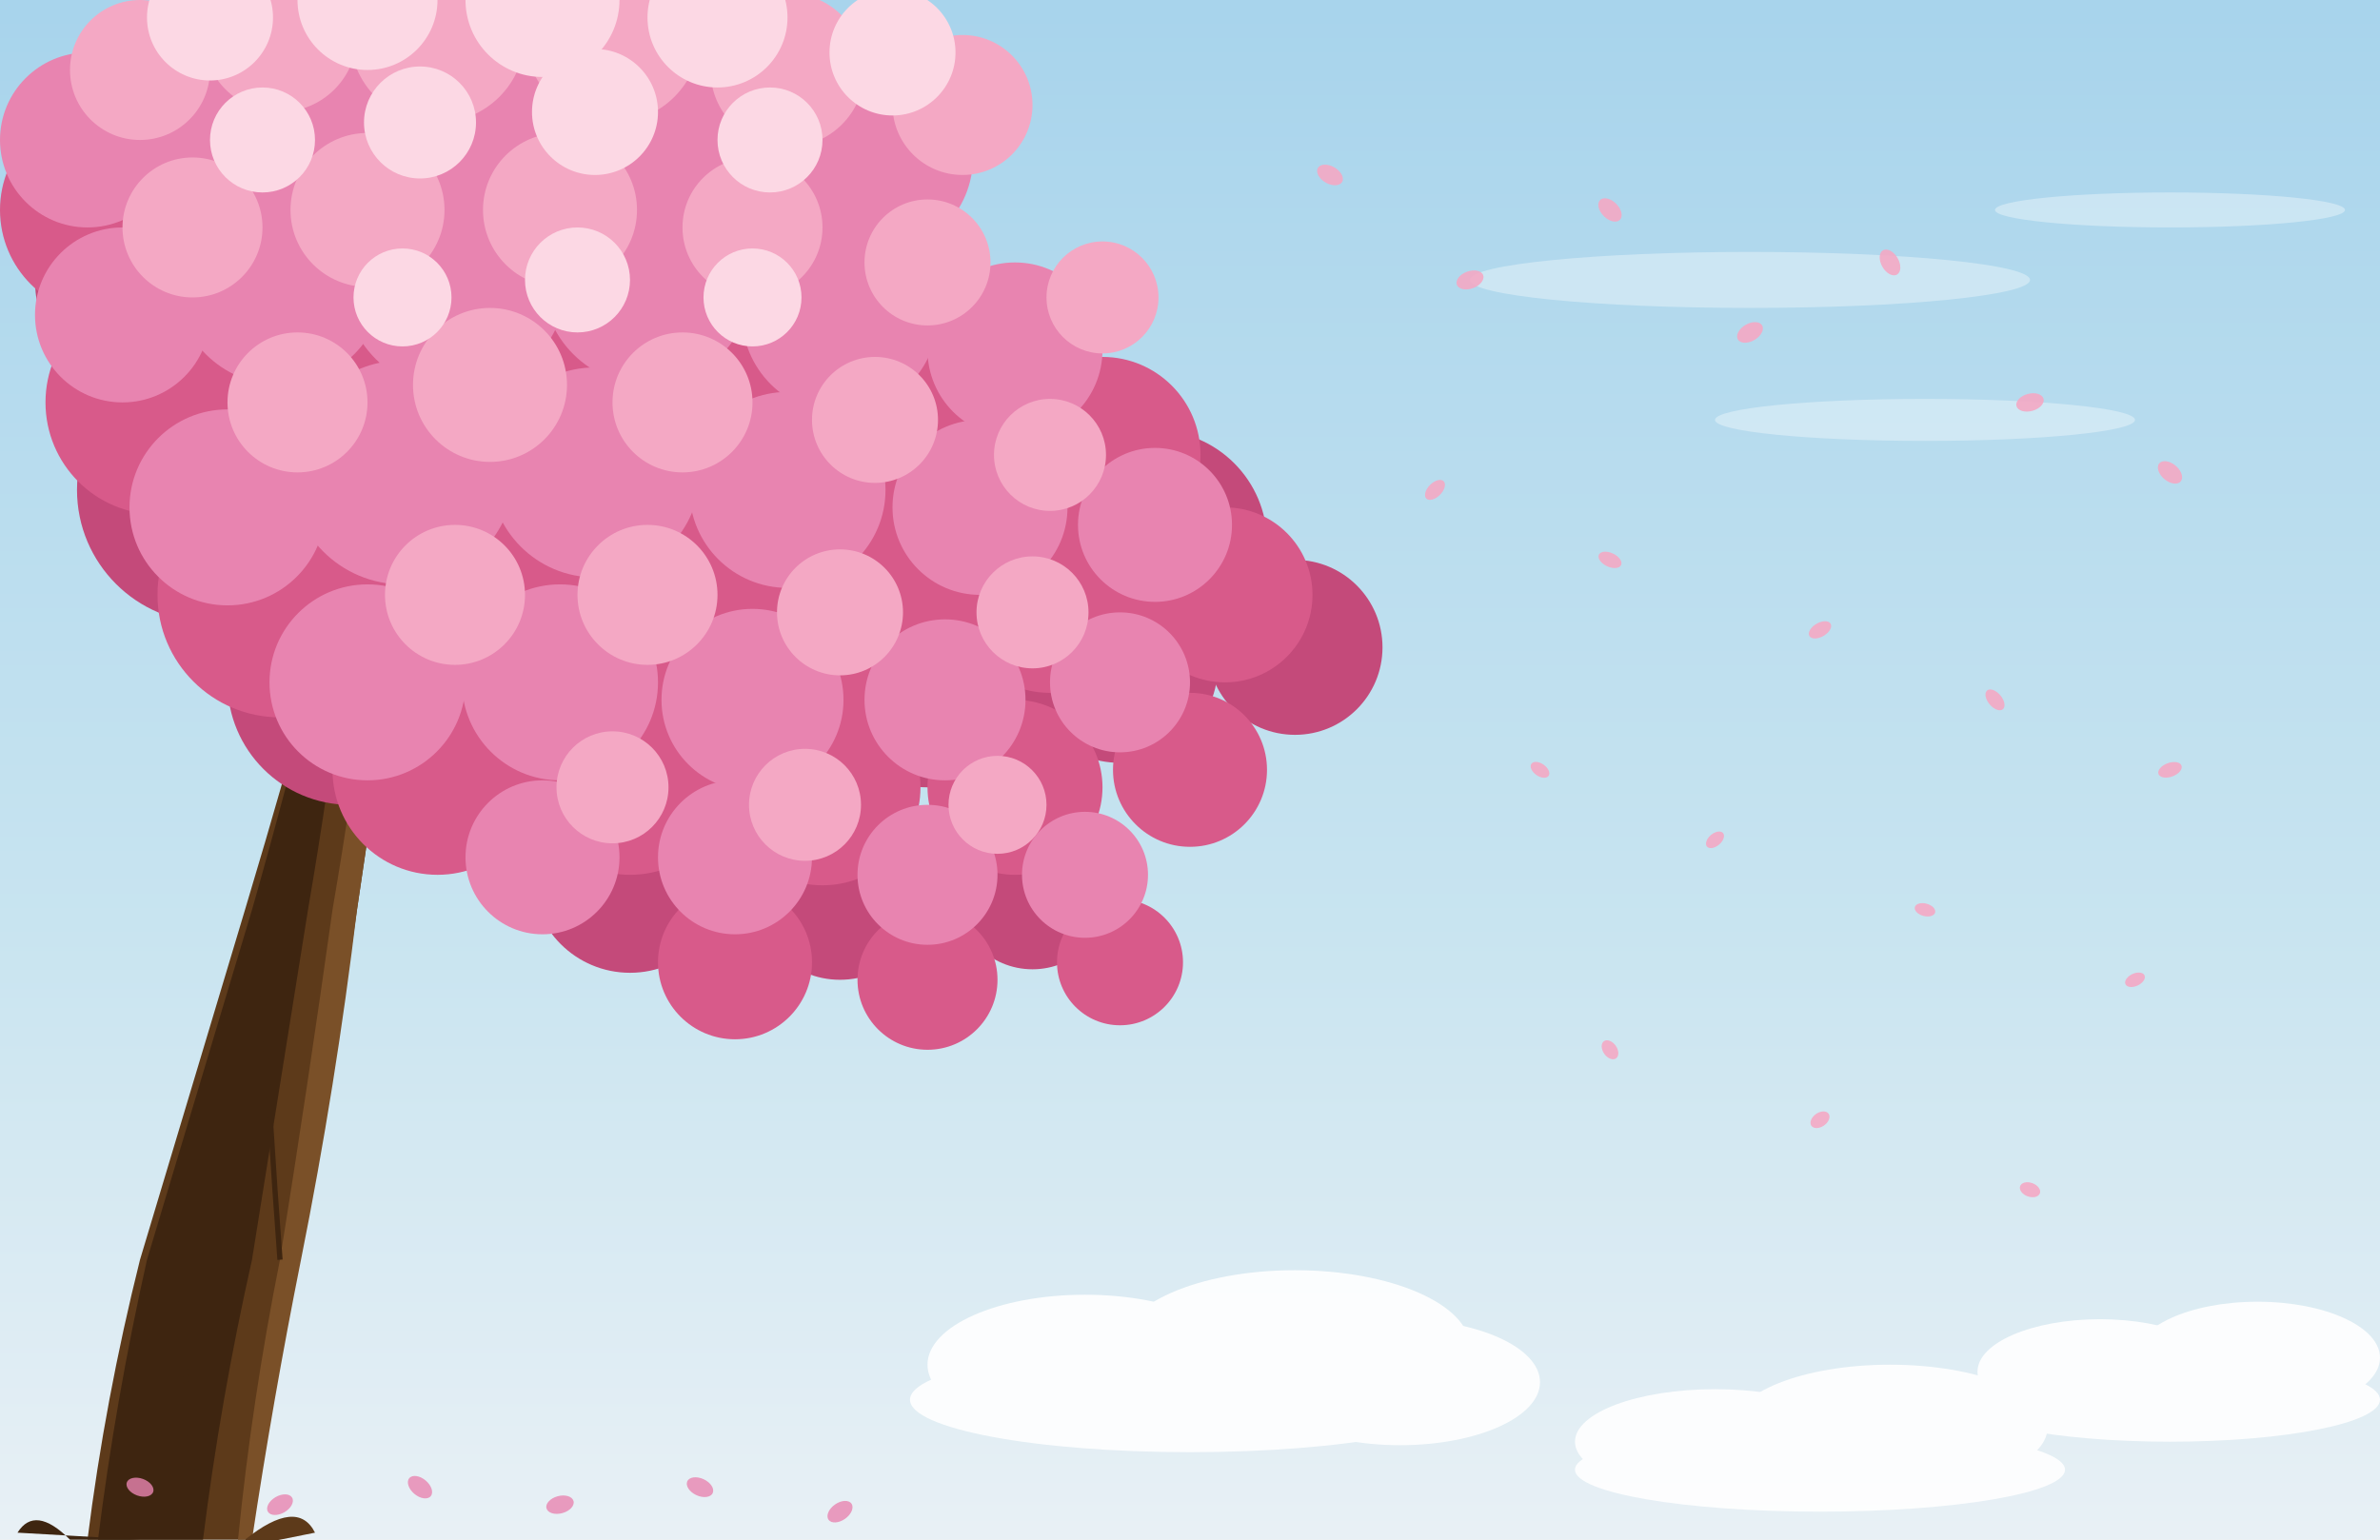
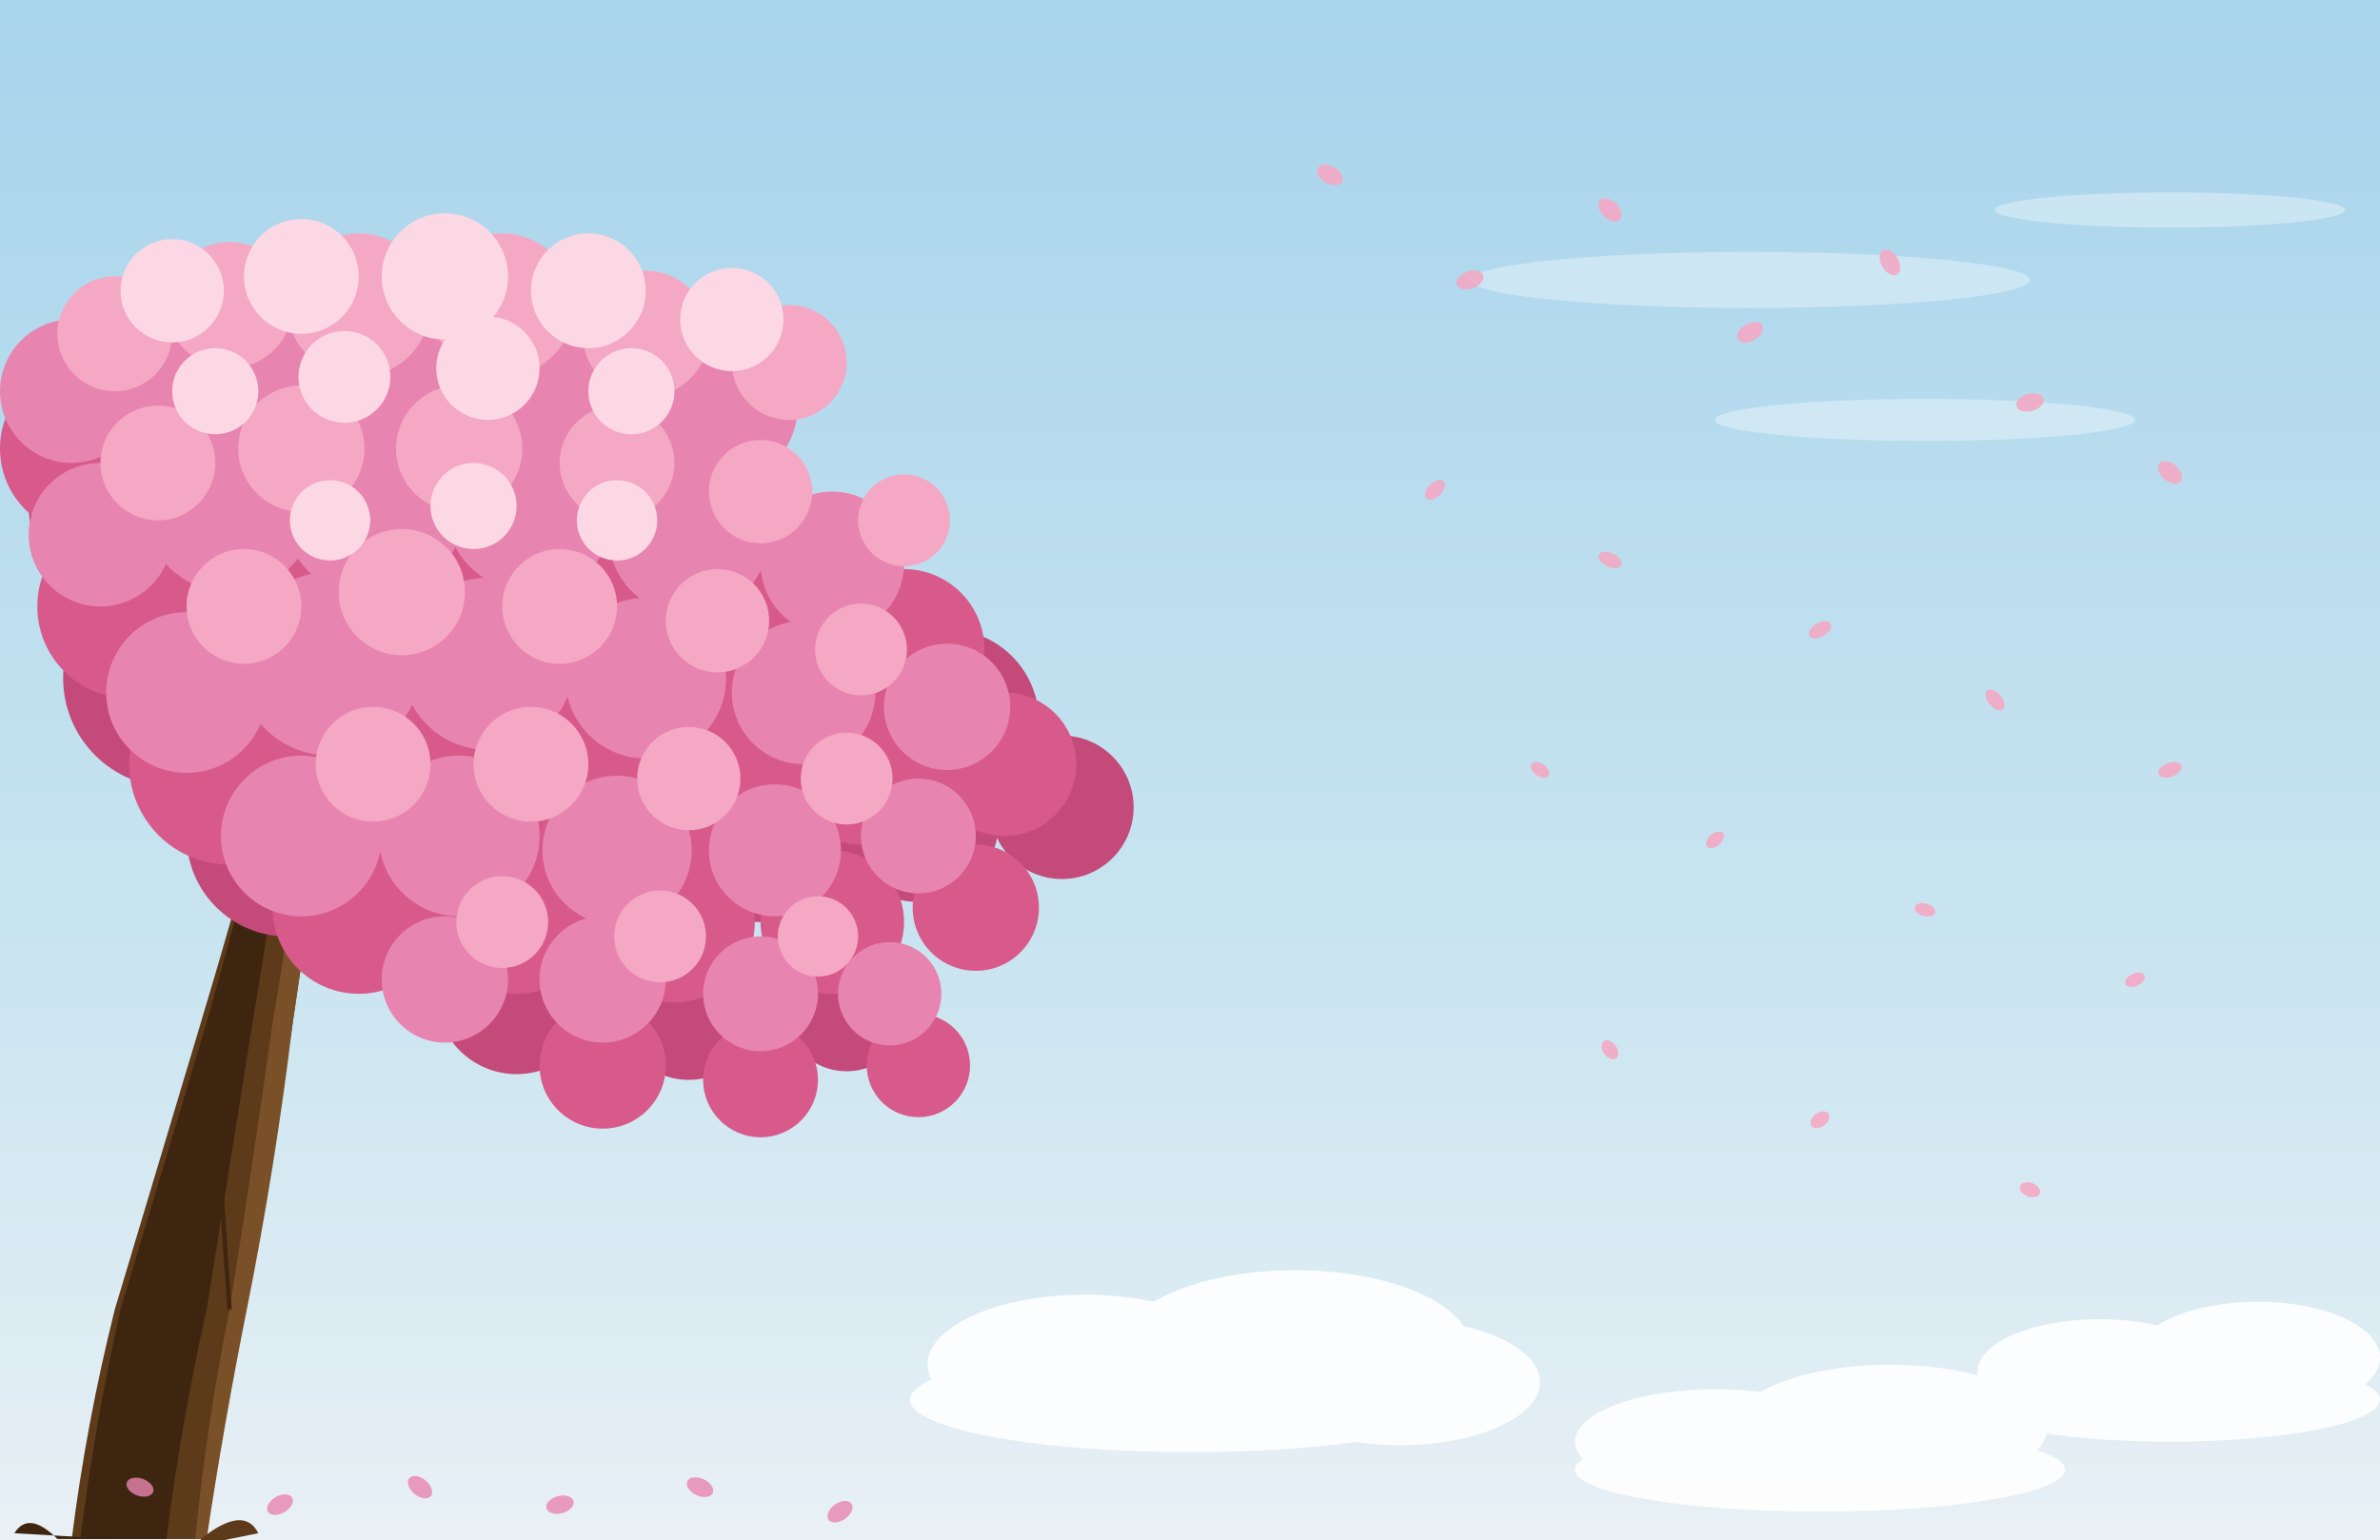
<svg xmlns="http://www.w3.org/2000/svg" width="100%" viewBox="0 0 680 440">
  <defs>
    <linearGradient id="sky5" x1="0" y1="0" x2="0" y2="1">
      <stop offset="0%" stop-color="#a8d4ec" />
      <stop offset="60%" stop-color="#c8e4f0" />
      <stop offset="100%" stop-color="#e8f0f5" />
    </linearGradient>
  </defs>
  <rect x="0" y="0" width="680" height="440" fill="url(#sky5)" />
  <g fill="#ffffff" opacity="0.35">
    <ellipse cx="500" cy="80" rx="80" ry="8" />
    <ellipse cx="550" cy="120" rx="60" ry="6" />
    <ellipse cx="620" cy="60" rx="50" ry="5" />
  </g>
-   <path d="M 25 440 Q 30 400 40 360 Q 55 310 70 260 Q 82 220 90 190 L 112 188 Q 108 220 102 260 Q 95 310 85 360 Q 75 400 70 440 Z" fill="#5d3a1a" />
-   <path d="M 28 440 Q 33 400 42 360 Q 57 310 72 260 Q 82 225 90 192 L 98 192 Q 94 225 88 260 Q 80 310 72 360 Q 63 400 58 440 Z" fill="#3e2510" />
-   <path d="M 105 192 Q 101 225 95 260 Q 88 310 80 360 Q 72 400 68 440 L 72 440 Q 78 400 86 360 Q 96 310 102 260 Q 108 220 112 190 Z" fill="#7a5028" />
-   <path d="M 20 440 Q 10 430 5 438 L 40 440 Z" fill="#3e2510" />
-   <path d="M 70 440 Q 85 428 90 438 L 70 442 Z" fill="#5d3a1a" />
-   <path d="M 50 340 Q 52 380 55 420" stroke="#3e2510" stroke-width="1.5" fill="none" />
-   <path d="M 75 280 Q 77 320 80 360" stroke="#3e2510" stroke-width="1.5" fill="none" />
-   <path d="M 95 190 Q 75 160 55 125 Q 45 90 40 55" stroke="#5d3a1a" stroke-width="11" fill="none" stroke-linecap="round" />
-   <path d="M 55 125 Q 50 100 42 75" stroke="#5d3a1a" stroke-width="7" fill="none" stroke-linecap="round" />
-   <path d="M 42 75 Q 38 50 35 25" stroke="#5d3a1a" stroke-width="5" fill="none" stroke-linecap="round" />
-   <path d="M 55 125 Q 80 105 110 90" stroke="#5d3a1a" stroke-width="7" fill="none" stroke-linecap="round" />
-   <path d="M 110 90 Q 135 80 155 75" stroke="#5d3a1a" stroke-width="5" fill="none" stroke-linecap="round" />
-   <path d="M 100 190 Q 115 155 135 125 Q 160 90 195 65" stroke="#5d3a1a" stroke-width="10" fill="none" stroke-linecap="round" />
-   <path d="M 135 125 Q 155 105 180 95" stroke="#5d3a1a" stroke-width="6" fill="none" stroke-linecap="round" />
-   <path d="M 180 95 Q 200 85 220 80" stroke="#5d3a1a" stroke-width="4" fill="none" stroke-linecap="round" />
-   <path d="M 195 65 Q 215 50 235 45" stroke="#5d3a1a" stroke-width="4" fill="none" stroke-linecap="round" />
-   <g fill="#c44a7a">
-     <circle cx="45" cy="80" r="35" />
-     <circle cx="90" cy="75" r="38" />
-     <circle cx="140" cy="80" r="40" />
-     <circle cx="195" cy="80" r="38" />
-     <circle cx="250" cy="90" r="35" />
-     <circle cx="60" cy="140" r="38" />
-     <circle cx="115" cy="130" r="42" />
-     <circle cx="170" cy="130" r="40" />
-     <circle cx="225" cy="135" r="38" />
-     <circle cx="280" cy="145" r="35" />
-     <circle cx="330" cy="155" r="32" />
-     <circle cx="100" cy="195" r="35" />
-     <circle cx="155" cy="195" r="35" />
-     <circle cx="210" cy="195" r="33" />
-     <circle cx="265" cy="195" r="30" />
-     <circle cx="320" cy="190" r="28" />
-     <circle cx="370" cy="185" r="25" />
-     <circle cx="180" cy="250" r="28" />
-     <circle cx="240" cy="255" r="25" />
-     <circle cx="295" cy="255" r="22" />
-   </g>
-   <g fill="#d85a8a">
-     <circle cx="30" cy="60" r="30" />
-     <circle cx="70" cy="55" r="35" />
-     <circle cx="120" cy="55" r="38" />
-     <circle cx="175" cy="55" r="38" />
-     <circle cx="230" cy="65" r="35" />
-     <circle cx="45" cy="115" r="32" />
-     <circle cx="100" cy="105" r="38" />
-     <circle cx="155" cy="105" r="38" />
-     <circle cx="210" cy="110" r="35" />
-     <circle cx="265" cy="120" r="32" />
-     <circle cx="315" cy="130" r="28" />
-     <circle cx="80" cy="170" r="35" />
-     <circle cx="135" cy="165" r="38" />
-     <circle cx="190" cy="165" r="35" />
-     <circle cx="245" cy="170" r="32" />
-     <circle cx="300" cy="170" r="28" />
-     <circle cx="350" cy="170" r="25" />
-     <circle cx="125" cy="220" r="30" />
-     <circle cx="180" cy="220" r="30" />
-     <circle cx="235" cy="225" r="28" />
-     <circle cx="290" cy="225" r="25" />
-     <circle cx="340" cy="220" r="22" />
-     <circle cx="210" cy="275" r="22" />
-     <circle cx="265" cy="280" r="20" />
-     <circle cx="320" cy="275" r="18" />
-   </g>
-   <g fill="#e884b0">
-     <circle cx="25" cy="40" r="25" />
-     <circle cx="55" cy="30" r="30" />
-     <circle cx="100" cy="30" r="32" />
-     <circle cx="150" cy="28" r="32" />
-     <circle cx="200" cy="35" r="30" />
-     <circle cx="250" cy="45" r="28" />
-     <circle cx="35" cy="90" r="25" />
-     <circle cx="80" cy="80" r="30" />
-     <circle cx="130" cy="80" r="32" />
-     <circle cx="185" cy="80" r="30" />
-     <circle cx="240" cy="90" r="28" />
-     <circle cx="290" cy="100" r="25" />
-     <circle cx="65" cy="145" r="28" />
-     <circle cx="115" cy="135" r="32" />
-     <circle cx="170" cy="135" r="30" />
-     <circle cx="225" cy="140" r="28" />
-     <circle cx="280" cy="145" r="25" />
-     <circle cx="330" cy="150" r="22" />
-     <circle cx="105" cy="195" r="28" />
-     <circle cx="160" cy="195" r="28" />
-     <circle cx="215" cy="200" r="26" />
-     <circle cx="270" cy="200" r="23" />
-     <circle cx="320" cy="195" r="20" />
-     <circle cx="155" cy="245" r="22" />
-     <circle cx="210" cy="245" r="22" />
-     <circle cx="265" cy="250" r="20" />
-     <circle cx="310" cy="250" r="18" />
-   </g>
-   <g fill="#f4a8c4">
-     <circle cx="40" cy="20" r="20" />
-     <circle cx="80" cy="10" r="22" />
-     <circle cx="125" cy="10" r="25" />
-     <circle cx="175" cy="10" r="25" />
-     <circle cx="225" cy="20" r="22" />
-     <circle cx="275" cy="30" r="20" />
-     <circle cx="55" cy="65" r="20" />
-     <circle cx="105" cy="60" r="22" />
-     <circle cx="160" cy="60" r="22" />
-     <circle cx="215" cy="65" r="20" />
-     <circle cx="265" cy="75" r="18" />
-     <circle cx="315" cy="85" r="16" />
-     <circle cx="85" cy="115" r="20" />
-     <circle cx="140" cy="110" r="22" />
-     <circle cx="195" cy="115" r="20" />
-     <circle cx="250" cy="120" r="18" />
-     <circle cx="300" cy="130" r="16" />
-     <circle cx="130" cy="170" r="20" />
-     <circle cx="185" cy="170" r="20" />
-     <circle cx="240" cy="175" r="18" />
-     <circle cx="295" cy="175" r="16" />
-     <circle cx="175" cy="225" r="16" />
-     <circle cx="230" cy="230" r="16" />
-     <circle cx="285" cy="230" r="14" />
-   </g>
-   <g fill="#fcd8e4">
-     <circle cx="60" cy="5" r="18" />
-     <circle cx="105" cy="0" r="20" />
-     <circle cx="155" cy="0" r="22" />
-     <circle cx="205" cy="5" r="20" />
-     <circle cx="255" cy="15" r="18" />
-     <circle cx="75" cy="40" r="15" />
-     <circle cx="120" cy="35" r="16" />
-     <circle cx="170" cy="32" r="18" />
-     <circle cx="220" cy="40" r="15" />
-     <circle cx="115" cy="85" r="14" />
-     <circle cx="165" cy="80" r="15" />
-     <circle cx="215" cy="85" r="14" />
+   <g transform="translate(0 79)">
+     <g transform="scale(0.82)">
+       <path d="M 25 440 Q 30 400 40 360 Q 55 310 70 260 Q 82 220 90 190 L 112 188 Q 108 220 102 260 Q 95 310 85 360 Q 75 400 70 440 Z" fill="#5d3a1a" />
+       <path d="M 28 440 Q 33 400 42 360 Q 57 310 72 260 Q 82 225 90 192 L 98 192 Q 94 225 88 260 Q 80 310 72 360 Q 63 400 58 440 Z" fill="#3e2510" />
+       <path d="M 105 192 Q 101 225 95 260 Q 88 310 80 360 Q 72 400 68 440 L 72 440 Q 78 400 86 360 Q 96 310 102 260 Q 108 220 112 190 Z" fill="#7a5028" />
+       <path d="M 20 440 Q 10 430 5 438 L 40 440 Z" fill="#3e2510" />
+       <path d="M 70 440 Q 85 428 90 438 L 70 442 Z" fill="#5d3a1a" />
+       <path d="M 50 340 Q 52 380 55 420" stroke="#3e2510" stroke-width="1.5" fill="none" />
+       <path d="M 75 280 Q 77 320 80 360" stroke="#3e2510" stroke-width="1.5" fill="none" />
+       <path d="M 95 190 Q 75 160 55 125 Q 45 90 40 55" stroke="#5d3a1a" stroke-width="11" fill="none" stroke-linecap="round" />
+       <path d="M 55 125 Q 50 100 42 75" stroke="#5d3a1a" stroke-width="7" fill="none" stroke-linecap="round" />
+       <path d="M 42 75 Q 38 50 35 25" stroke="#5d3a1a" stroke-width="5" fill="none" stroke-linecap="round" />
+       <path d="M 55 125 Q 80 105 110 90" stroke="#5d3a1a" stroke-width="7" fill="none" stroke-linecap="round" />
+       <path d="M 110 90 Q 135 80 155 75" stroke="#5d3a1a" stroke-width="5" fill="none" stroke-linecap="round" />
+       <path d="M 100 190 Q 115 155 135 125 Q 160 90 195 65" stroke="#5d3a1a" stroke-width="10" fill="none" stroke-linecap="round" />
+       <path d="M 135 125 Q 155 105 180 95" stroke="#5d3a1a" stroke-width="6" fill="none" stroke-linecap="round" />
+       <path d="M 180 95 Q 200 85 220 80" stroke="#5d3a1a" stroke-width="4" fill="none" stroke-linecap="round" />
+       <path d="M 195 65 Q 215 50 235 45" stroke="#5d3a1a" stroke-width="4" fill="none" stroke-linecap="round" />
+       <g fill="#c44a7a">
+         <circle cx="45" cy="80" r="35" />
+         <circle cx="90" cy="75" r="38" />
+         <circle cx="140" cy="80" r="40" />
+         <circle cx="195" cy="80" r="38" />
+         <circle cx="250" cy="90" r="35" />
+         <circle cx="60" cy="140" r="38" />
+         <circle cx="115" cy="130" r="42" />
+         <circle cx="170" cy="130" r="40" />
+         <circle cx="225" cy="135" r="38" />
+         <circle cx="280" cy="145" r="35" />
+         <circle cx="330" cy="155" r="32" />
+         <circle cx="100" cy="195" r="35" />
+         <circle cx="155" cy="195" r="35" />
+         <circle cx="210" cy="195" r="33" />
+         <circle cx="265" cy="195" r="30" />
+         <circle cx="320" cy="190" r="28" />
+         <circle cx="370" cy="185" r="25" />
+         <circle cx="180" cy="250" r="28" />
+         <circle cx="240" cy="255" r="25" />
+         <circle cx="295" cy="255" r="22" />
+       </g>
+       <g fill="#d85a8a">
+         <circle cx="30" cy="60" r="30" />
+         <circle cx="70" cy="55" r="35" />
+         <circle cx="120" cy="55" r="38" />
+         <circle cx="175" cy="55" r="38" />
+         <circle cx="230" cy="65" r="35" />
+         <circle cx="45" cy="115" r="32" />
+         <circle cx="100" cy="105" r="38" />
+         <circle cx="155" cy="105" r="38" />
+         <circle cx="210" cy="110" r="35" />
+         <circle cx="265" cy="120" r="32" />
+         <circle cx="315" cy="130" r="28" />
+         <circle cx="80" cy="170" r="35" />
+         <circle cx="135" cy="165" r="38" />
+         <circle cx="190" cy="165" r="35" />
+         <circle cx="245" cy="170" r="32" />
+         <circle cx="300" cy="170" r="28" />
+         <circle cx="350" cy="170" r="25" />
+         <circle cx="125" cy="220" r="30" />
+         <circle cx="180" cy="220" r="30" />
+         <circle cx="235" cy="225" r="28" />
+         <circle cx="290" cy="225" r="25" />
+         <circle cx="340" cy="220" r="22" />
+         <circle cx="210" cy="275" r="22" />
+         <circle cx="265" cy="280" r="20" />
+         <circle cx="320" cy="275" r="18" />
+       </g>
+       <g fill="#e884b0">
+         <circle cx="25" cy="40" r="25" />
+         <circle cx="55" cy="30" r="30" />
+         <circle cx="100" cy="30" r="32" />
+         <circle cx="150" cy="28" r="32" />
+         <circle cx="200" cy="35" r="30" />
+         <circle cx="250" cy="45" r="28" />
+         <circle cx="35" cy="90" r="25" />
+         <circle cx="80" cy="80" r="30" />
+         <circle cx="130" cy="80" r="32" />
+         <circle cx="185" cy="80" r="30" />
+         <circle cx="240" cy="90" r="28" />
+         <circle cx="290" cy="100" r="25" />
+         <circle cx="65" cy="145" r="28" />
+         <circle cx="115" cy="135" r="32" />
+         <circle cx="170" cy="135" r="30" />
+         <circle cx="225" cy="140" r="28" />
+         <circle cx="280" cy="145" r="25" />
+         <circle cx="330" cy="150" r="22" />
+         <circle cx="105" cy="195" r="28" />
+         <circle cx="160" cy="195" r="28" />
+         <circle cx="215" cy="200" r="26" />
+         <circle cx="270" cy="200" r="23" />
+         <circle cx="320" cy="195" r="20" />
+         <circle cx="155" cy="245" r="22" />
+         <circle cx="210" cy="245" r="22" />
+         <circle cx="265" cy="250" r="20" />
+         <circle cx="310" cy="250" r="18" />
+       </g>
+       <g fill="#f4a8c4">
+         <circle cx="40" cy="20" r="20" />
+         <circle cx="80" cy="10" r="22" />
+         <circle cx="125" cy="10" r="25" />
+         <circle cx="175" cy="10" r="25" />
+         <circle cx="225" cy="20" r="22" />
+         <circle cx="275" cy="30" r="20" />
+         <circle cx="55" cy="65" r="20" />
+         <circle cx="105" cy="60" r="22" />
+         <circle cx="160" cy="60" r="22" />
+         <circle cx="215" cy="65" r="20" />
+         <circle cx="265" cy="75" r="18" />
+         <circle cx="315" cy="85" r="16" />
+         <circle cx="85" cy="115" r="20" />
+         <circle cx="140" cy="110" r="22" />
+         <circle cx="195" cy="115" r="20" />
+         <circle cx="250" cy="120" r="18" />
+         <circle cx="300" cy="130" r="16" />
+         <circle cx="130" cy="170" r="20" />
+         <circle cx="185" cy="170" r="20" />
+         <circle cx="240" cy="175" r="18" />
+         <circle cx="295" cy="175" r="16" />
+         <circle cx="175" cy="225" r="16" />
+         <circle cx="230" cy="230" r="16" />
+         <circle cx="285" cy="230" r="14" />
+       </g>
+       <g fill="#fcd8e4">
+         <circle cx="60" cy="5" r="18" />
+         <circle cx="105" cy="0" r="20" />
+         <circle cx="155" cy="0" r="22" />
+         <circle cx="205" cy="5" r="20" />
+         <circle cx="255" cy="15" r="18" />
+         <circle cx="75" cy="40" r="15" />
+         <circle cx="120" cy="35" r="16" />
+         <circle cx="170" cy="32" r="18" />
+         <circle cx="220" cy="40" r="15" />
+         <circle cx="115" cy="85" r="14" />
+         <circle cx="165" cy="80" r="15" />
+         <circle cx="215" cy="85" r="14" />
+       </g>
+     </g>
  </g>
  <g fill="#f4a8c4" opacity="0.9">
    <ellipse cx="380" cy="50" rx="4" ry="2.5" transform="rotate(30 380 50)" />
    <ellipse cx="420" cy="80" rx="4" ry="2.5" transform="rotate(-20 420 80)" />
    <ellipse cx="460" cy="60" rx="4" ry="2.5" transform="rotate(45 460 60)" />
    <ellipse cx="500" cy="95" rx="4" ry="2.5" transform="rotate(-30 500 95)" />
    <ellipse cx="540" cy="75" rx="4" ry="2.5" transform="rotate(60 540 75)" />
    <ellipse cx="580" cy="115" rx="4" ry="2.5" transform="rotate(-15 580 115)" />
    <ellipse cx="620" cy="135" rx="4" ry="2.5" transform="rotate(40 620 135)" />
    <ellipse cx="410" cy="140" rx="3.5" ry="2" transform="rotate(-45 410 140)" />
    <ellipse cx="460" cy="160" rx="3.5" ry="2" transform="rotate(25 460 160)" />
    <ellipse cx="520" cy="180" rx="3.5" ry="2" transform="rotate(-30 520 180)" />
    <ellipse cx="570" cy="200" rx="3.5" ry="2" transform="rotate(50 570 200)" />
    <ellipse cx="620" cy="220" rx="3.5" ry="2" transform="rotate(-20 620 220)" />
    <ellipse cx="440" cy="220" rx="3" ry="1.8" transform="rotate(35 440 220)" />
    <ellipse cx="490" cy="240" rx="3" ry="1.8" transform="rotate(-40 490 240)" />
    <ellipse cx="550" cy="260" rx="3" ry="1.8" transform="rotate(15 550 260)" />
    <ellipse cx="610" cy="280" rx="3" ry="1.8" transform="rotate(-25 610 280)" />
    <ellipse cx="460" cy="300" rx="3" ry="2" transform="rotate(55 460 300)" />
    <ellipse cx="520" cy="320" rx="3" ry="2" transform="rotate(-35 520 320)" />
    <ellipse cx="580" cy="340" rx="3" ry="2" transform="rotate(20 580 340)" />
  </g>
  <g fill="#e884b0" opacity="0.8">
    <ellipse cx="40" cy="425" rx="4" ry="2.5" transform="rotate(20 40 425)" />
    <ellipse cx="80" cy="430" rx="4" ry="2.5" transform="rotate(-30 80 430)" />
    <ellipse cx="120" cy="425" rx="4" ry="2.5" transform="rotate(40 120 425)" />
    <ellipse cx="160" cy="430" rx="4" ry="2.5" transform="rotate(-15 160 430)" />
    <ellipse cx="200" cy="425" rx="4" ry="2.5" transform="rotate(25 200 425)" />
    <ellipse cx="240" cy="432" rx="4" ry="2.5" transform="rotate(-35 240 432)" />
  </g>
  <g fill="#ffffff" opacity="0.9">
    <ellipse cx="340" cy="400" rx="80" ry="15" />
    <ellipse cx="310" cy="390" rx="45" ry="20" />
    <ellipse cx="370" cy="385" rx="50" ry="22" />
    <ellipse cx="400" cy="395" rx="40" ry="18" />
    <ellipse cx="520" cy="420" rx="70" ry="12" />
    <ellipse cx="490" cy="412" rx="40" ry="15" />
    <ellipse cx="540" cy="408" rx="45" ry="18" />
    <ellipse cx="620" cy="400" rx="60" ry="12" />
    <ellipse cx="600" cy="392" rx="35" ry="15" />
    <ellipse cx="645" cy="388" rx="35" ry="16" />
  </g>
</svg>
